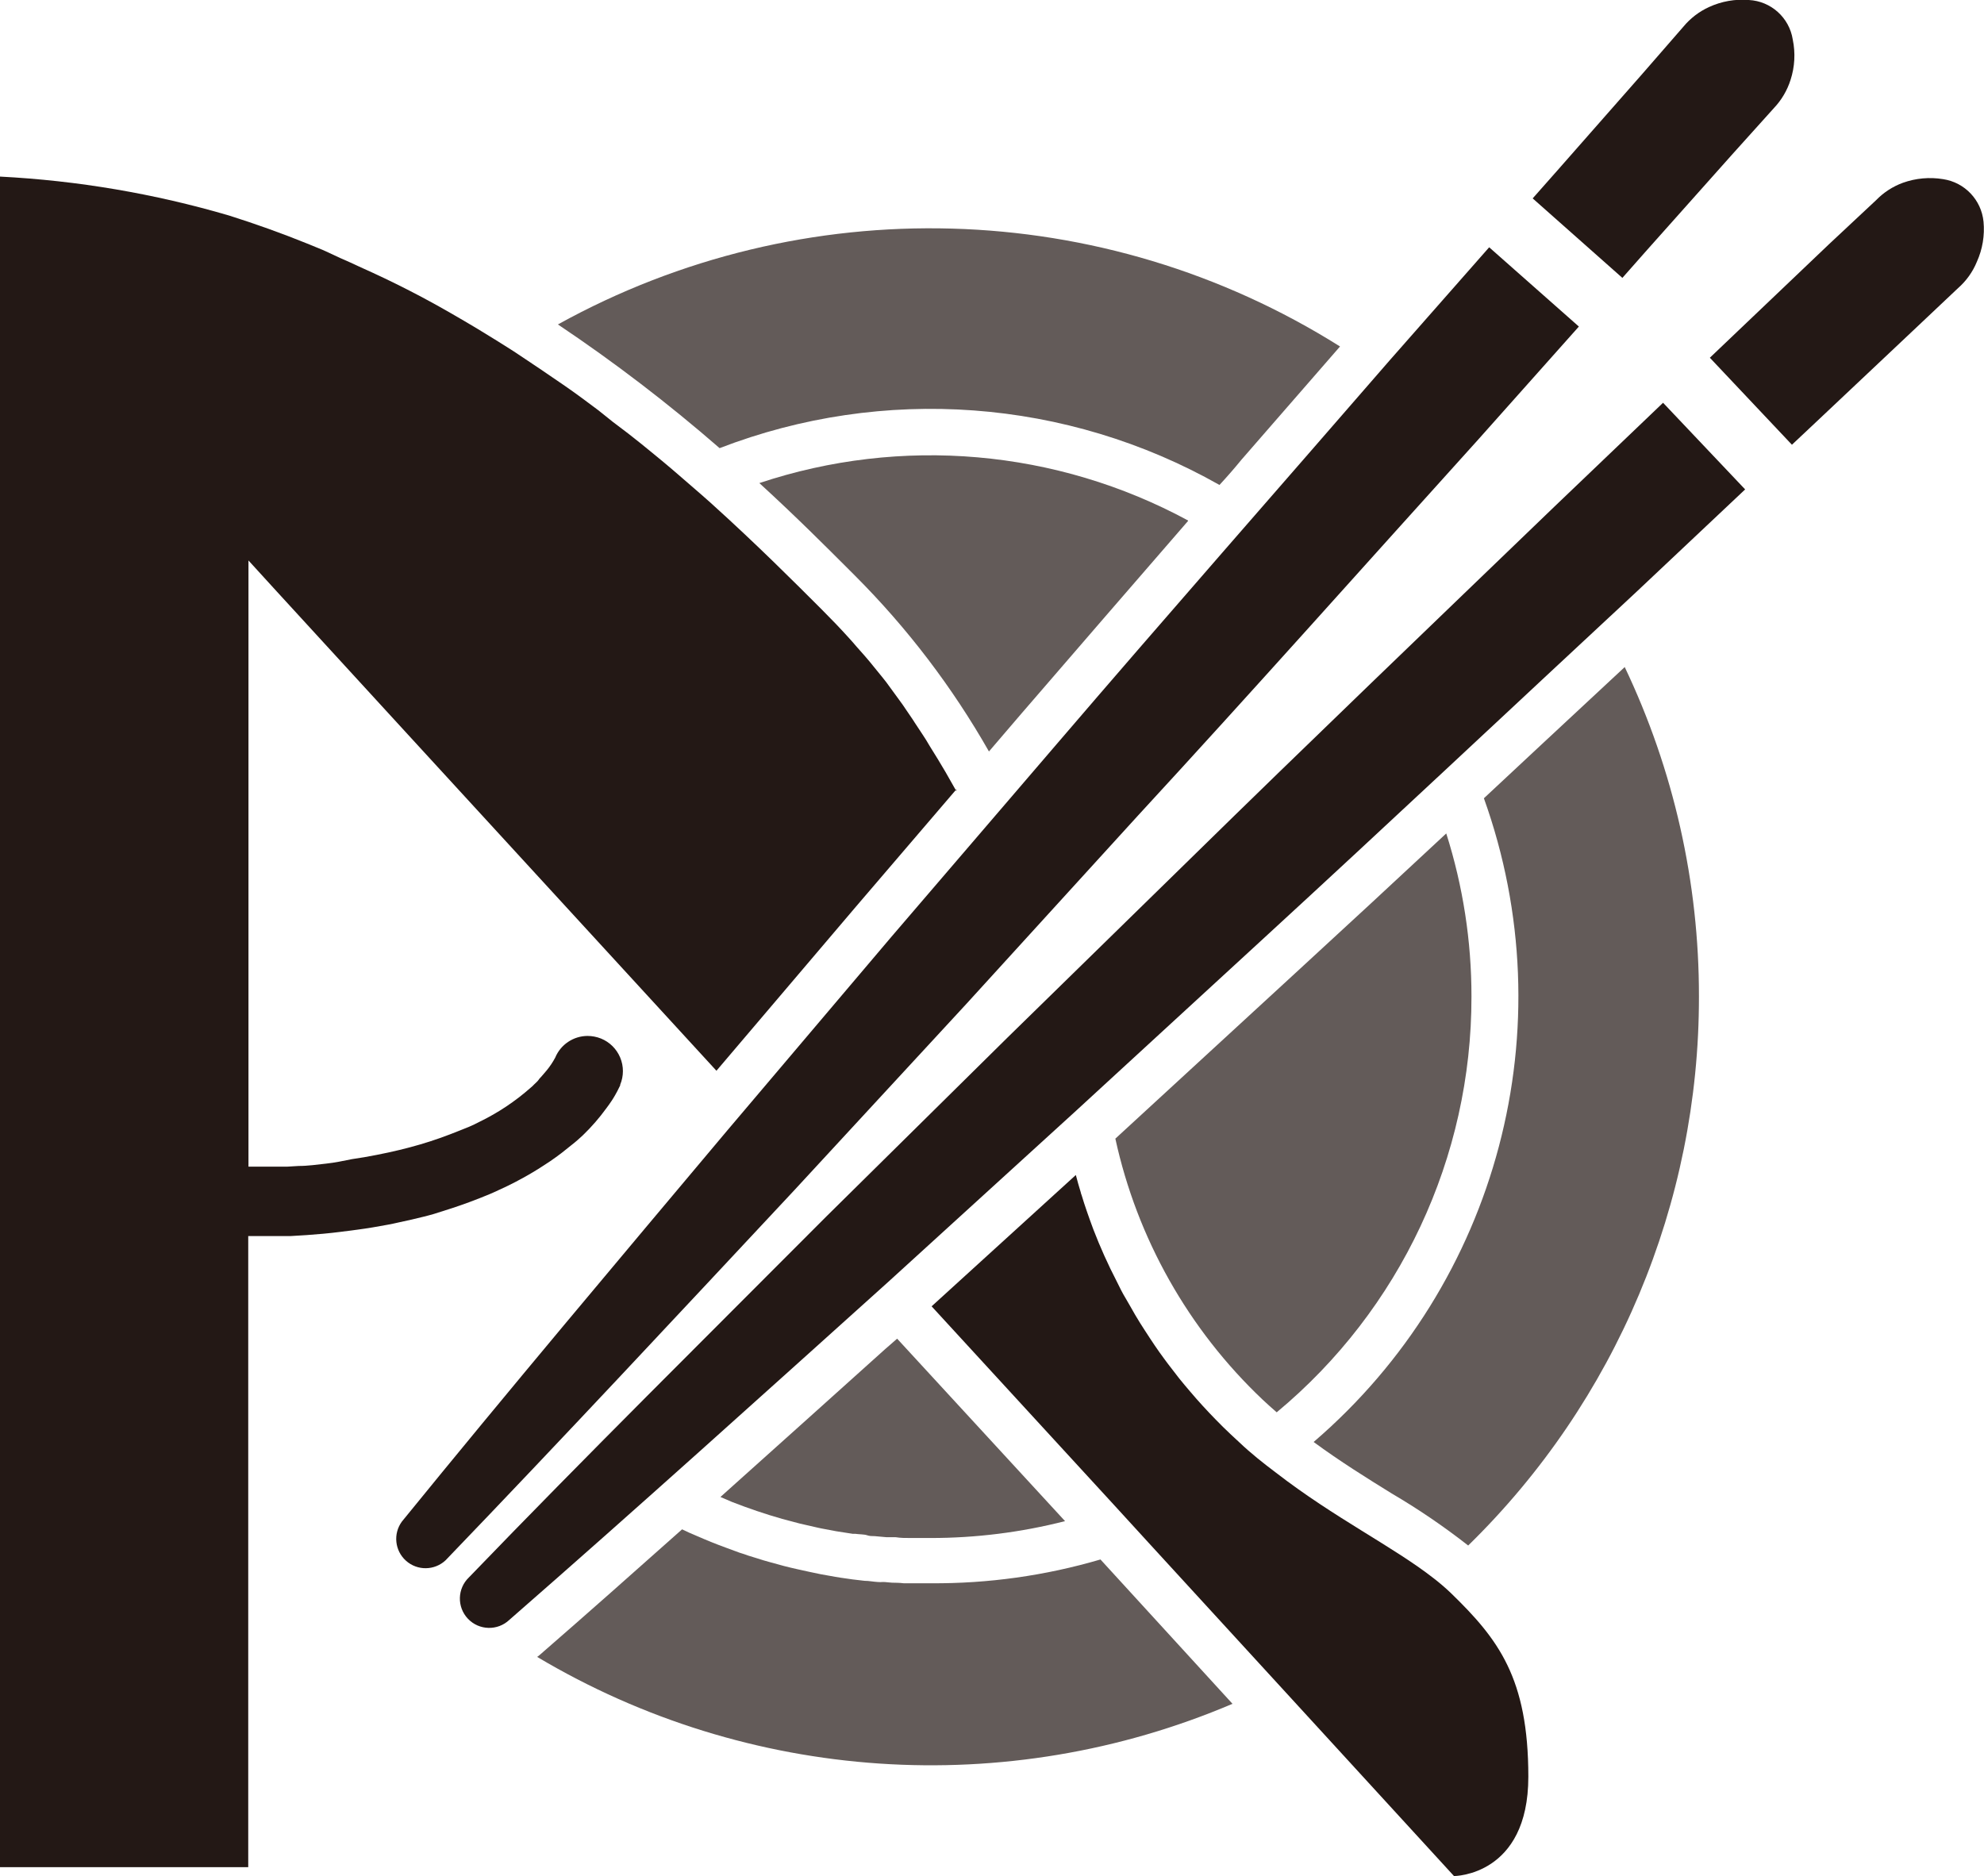
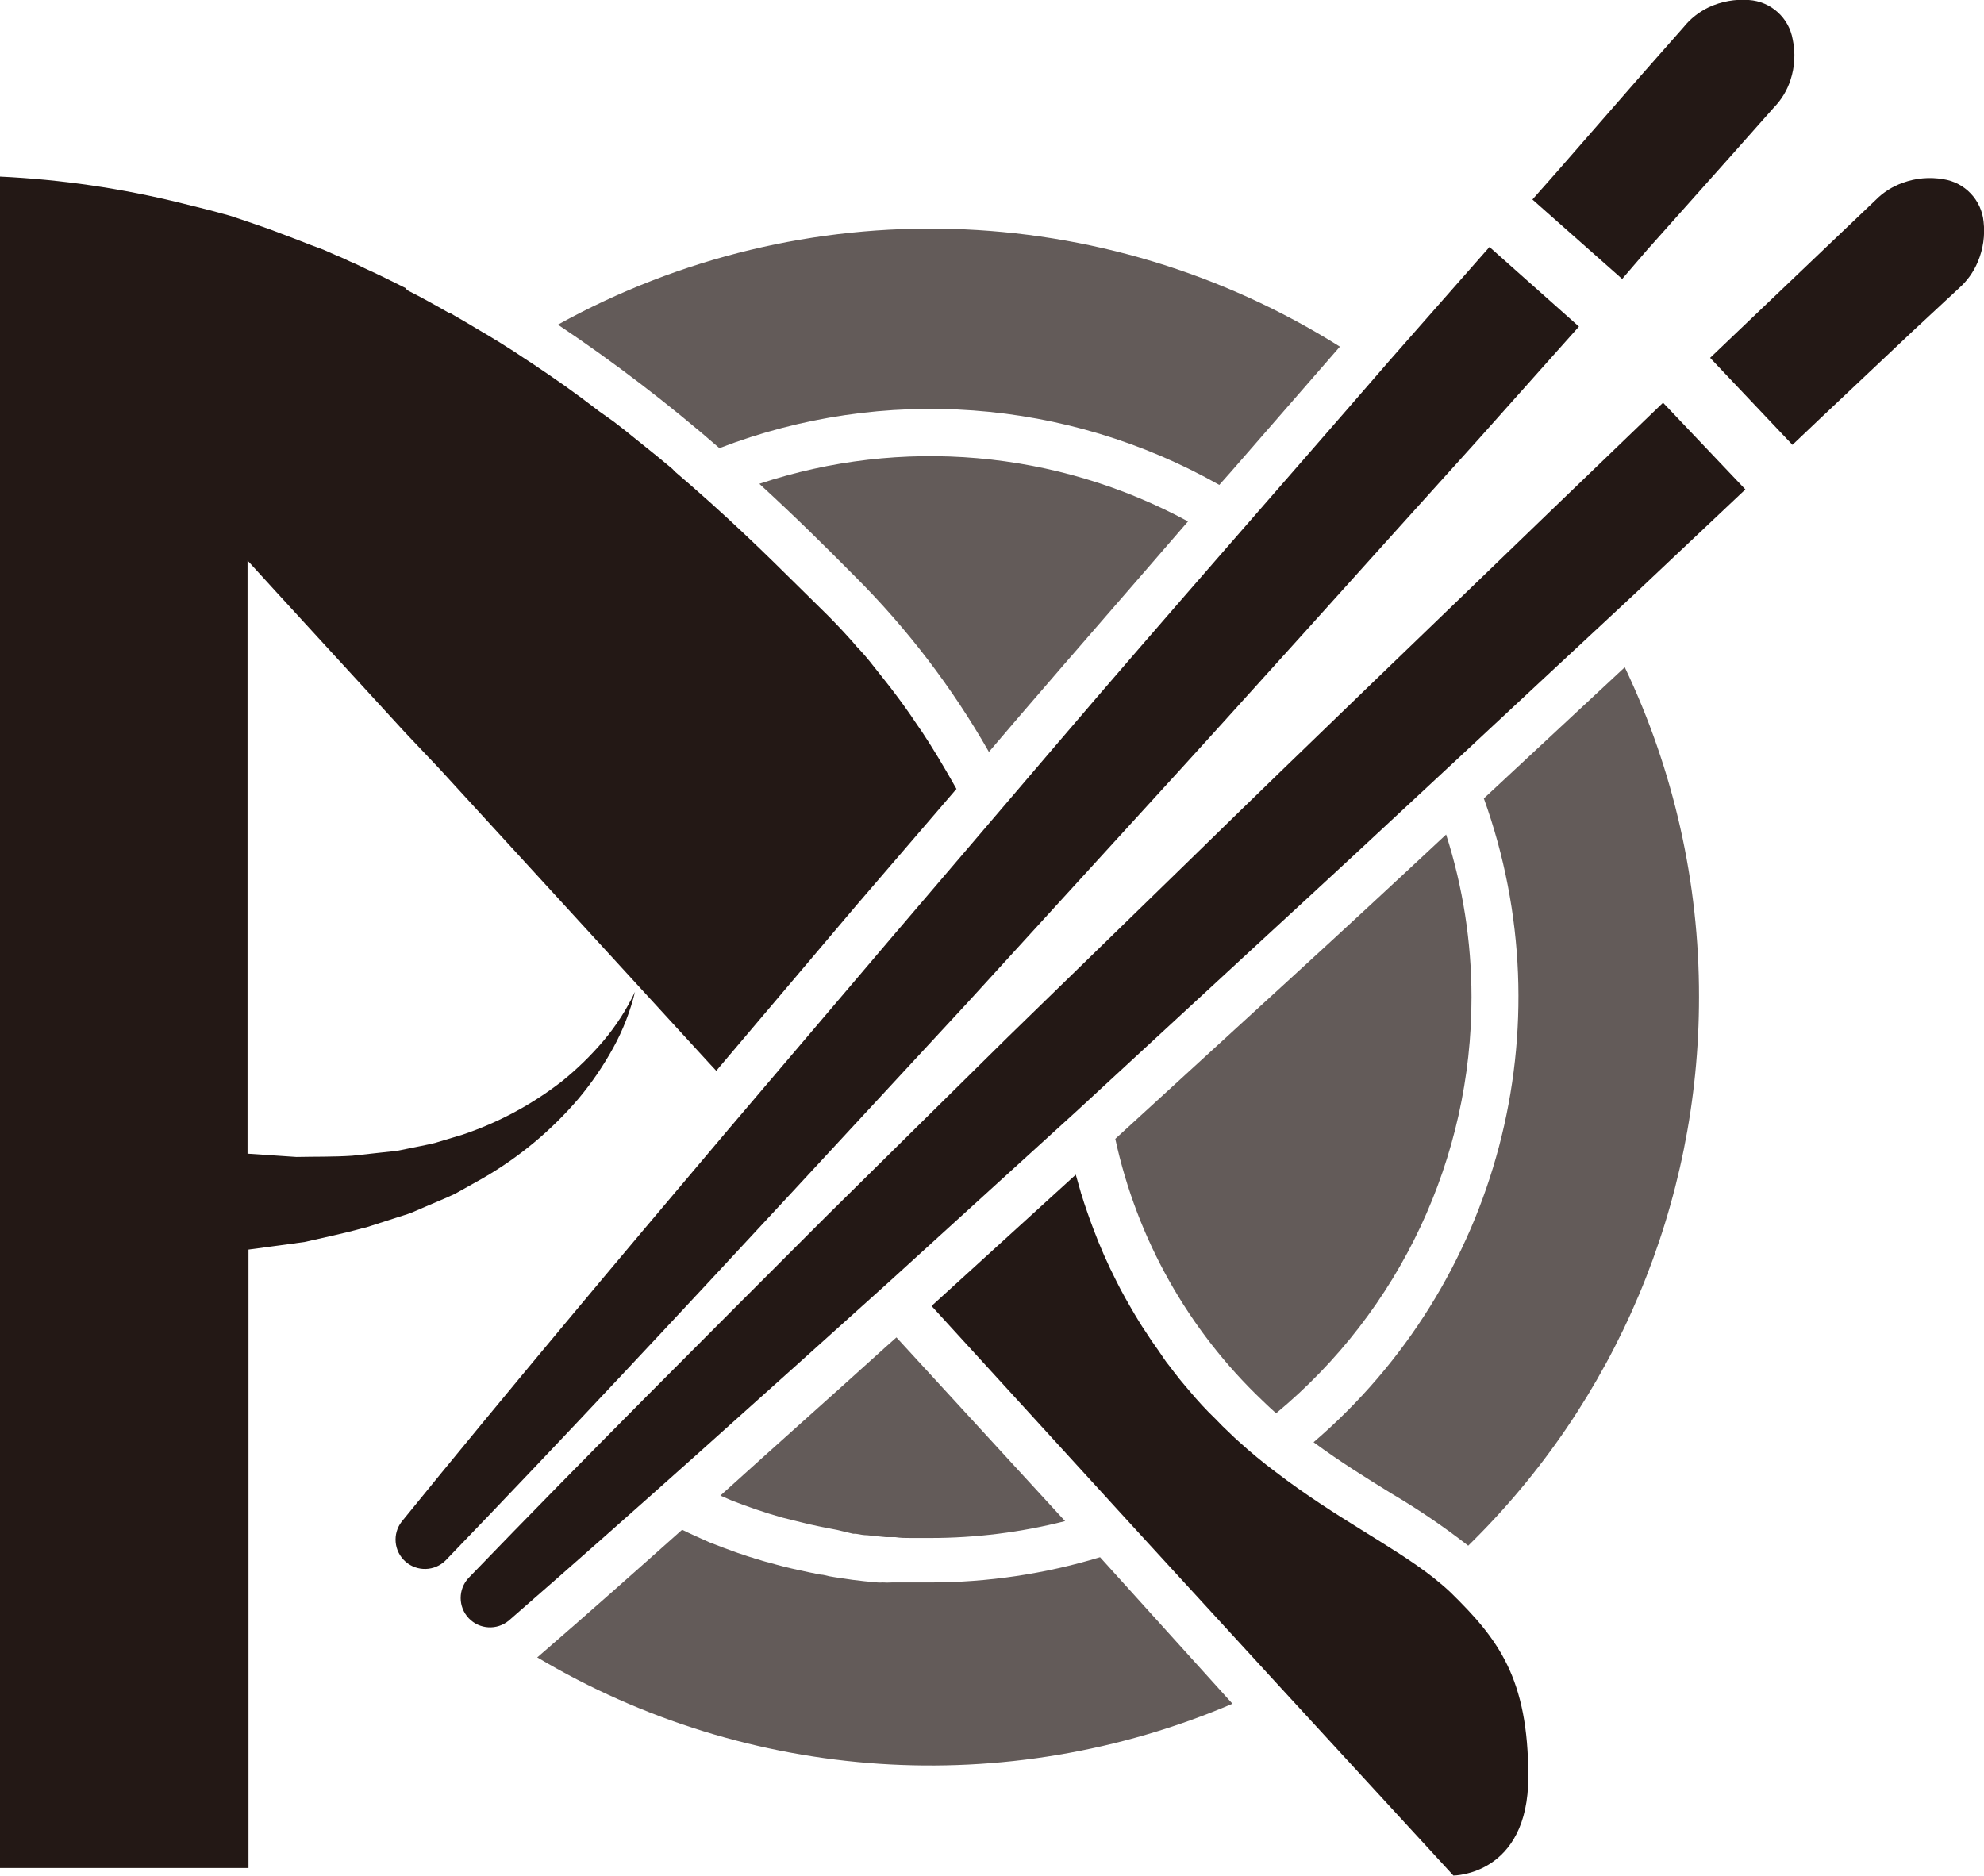
- <svg xmlns="http://www.w3.org/2000/svg" viewBox="0 0 169.2 159.96">
+ <svg xmlns="http://www.w3.org/2000/svg" viewBox="0 0 144.59 136.69">
  <defs>
    <style>.cls-1,.cls-2{fill:#231815;}.cls-2{opacity:0.71;}</style>
  </defs>
  <g id="图层_2" data-name="图层 2">
    <g id="图层_1-2" data-name="图层 1">
-       <path class="cls-1" d="M81.57,67.31,73,77.32l-11.9,14L37.48,65.58l-2.89-3.15-11-12L21.19,47.8V99.5l1.12,0,1.1,0,1.06,0,1-.06c.81,0,1.59-.12,2.34-.2S29.32,99,30,98.86l1.08-.17c1.42-.25,2.72-.53,3.91-.85a32.67,32.67,0,0,0,3.37-1.09l.74-.29L40,96.1c.3-.13.6-.27.88-.42a19.31,19.31,0,0,0,4.37-2.91,2.68,2.68,0,0,0,.3-.28l.28-.27A1.89,1.89,0,0,0,46,92c.09-.1.19-.2.27-.3s.25-.29.36-.42a6.65,6.65,0,0,0,.72-1.08,3,3,0,0,1,2.75-1.85,3.13,3.13,0,0,1,1.15.22,3,3,0,0,1,1.64,3.94.39.39,0,0,1,0,.06l-.11.22c-.07.15-.17.35-.31.59s-.19.33-.32.52-.27.4-.44.62a17.32,17.32,0,0,1-2,2.3c-.29.27-.61.56-1,.86l-.84.67-.46.34c-.31.23-.64.45-1,.68l-.53.34a28.8,28.8,0,0,1-2.57,1.42l-.77.36c-.52.25-1.07.48-1.64.7l-.89.34c-.92.34-1.9.66-3,1-.3.09-.62.17-.94.25-.63.16-1.29.31-2,.46-.34.08-.68.15-1,.21h0c-.85.16-1.72.31-2.64.43s-1.87.25-2.86.34-1.85.15-2.82.2l-.86,0-1.3,0c-.46,0-.94,0-1.42,0v53.82H0V15.06a84.89,84.89,0,0,1,19.53,3.32q3.42,1.08,6.66,2.39l1.39.57L29,22c.6.26,1.2.53,1.79.81C33.46,24,36,25.3,38.38,26.67c.8.46,1.59.92,2.37,1.39l1.71,1.05,1.33.84c1.51,1,3,2,4.37,2.95,1,.69,1.92,1.38,2.84,2.07l1.25,1c.45.34.89.68,1.32,1,.77.6,1.52,1.2,2.24,1.8.51.41,1,.83,1.49,1.24,1.15,1,2.25,1.93,3.29,2.86,4,3.61,7.21,6.83,9.49,9.11.8.8,1.58,1.61,2.32,2.43.22.24.44.49.65.74.5.56,1,1.12,1.45,1.69s1,1.19,1.41,1.79l.73,1c.24.32.47.65.7,1s.45.64.67,1l.66,1c.21.32.42.64.62,1q.7,1.11,1.35,2.22c.31.54.62,1.08.92,1.62A0,0,0,0,0,81.57,67.31Z" />
-       <path class="cls-1" d="M130.34,151.53C130.34,160,124,160,124,160l-15.06-16.44-11-12-2.88-3.15-15.61-17,12.3-11.2c.13.5.27,1,.42,1.48a.88.88,0,0,0,.07.23c.14.47.29.93.45,1.39s.35,1,.55,1.53a44,44,0,0,0,2,4.45c.24.49.49,1,.76,1.44s.53.94.81,1.41.56.93.86,1.38.52.81.79,1.2.52.76.8,1.13.33.46.51.68.47.62.71.92a1.71,1.71,0,0,0,.11.14c.3.37.6.73.91,1.09.69.82,1.42,1.61,2.17,2.38.42.43.85.86,1.29,1.27l.7.65c1.05,1,2.1,1.82,3.16,2.62,5,3.87,10,6.31,13.44,9a18.59,18.59,0,0,1,1.47,1.26C127.78,139.79,130.34,143.11,130.34,151.53Z" />
-       <path class="cls-2" d="M101.32,44.43c-4.72,5.43-9.52,11-14.23,16.45l-2.75,3.21a70.49,70.49,0,0,0-11.43-15l-.48-.48c-1.93-1.93-4.5-4.51-7.67-7.41a46.15,46.15,0,0,1,36.56,3.19Z" />
-       <path class="cls-2" d="M125.49,85a46,46,0,0,1-16.61,35.45q-.6-.52-1.2-1.08A43.4,43.4,0,0,1,95.12,97.11L110.46,83c4.29-3.94,8.61-7.94,12.88-11.92A45.82,45.82,0,0,1,125.49,85Z" />
-       <path class="cls-2" d="M90.83,129.73a46.26,46.26,0,0,1-11.49,1.44c-.55,0-1.09,0-1.63,0s-.89,0-1.34-.07l-.78,0-1-.09c-.22,0-.44,0-.66-.08s-.68-.07-1-.12l-.11,0h-.11l-1.41-.22-1.27-.24-.28-.06-1.53-.35-1.51-.4c-1.45-.41-2.88-.9-4.27-1.44l-1-.43c4.74-4.24,9.44-8.47,14.07-12.63l1-.87Z" />
-       <path class="cls-2" d="M105.11,145.31a65.65,65.65,0,0,1-59.3-4,1.84,1.84,0,0,0,.22-.17c4.06-3.53,8.11-7.12,12.14-10.71.4.2.81.38,1.22.55s.82.36,1.23.52.83.33,1.25.48.58.22.87.32a6.26,6.26,0,0,0,.61.21c.31.11.63.22.95.31l.26.08c.37.12.76.24,1.14.34.76.22,1.53.42,2.3.59s1.35.3,2,.43l.73.13c.34.07.69.12,1,.17.65.1,1.3.19,2,.26.37,0,.74.08,1.11.1a2.42,2.42,0,0,0,.47,0c.25,0,.5.05.76.06s.63,0,1,.05l.75,0c.51,0,1,0,1.55,0A50.09,50.09,0,0,0,93.85,133Z" />
-       <path class="cls-2" d="M114.28,29.55l-8.4,9.65Q105,40.28,104,41.36a50,50,0,0,0-42.63-3.14A138.2,138.2,0,0,0,47.58,27.67a65.6,65.6,0,0,1,66.7,1.88Z" />
-       <path class="cls-2" d="M144.89,85a65.34,65.34,0,0,1-19.68,46.81,59.14,59.14,0,0,0-6.54-4.45c-2.1-1.3-4.37-2.71-6.64-4.38a50.07,50.07,0,0,0,14.52-54.9l4.92-4.59,7.09-6.6A65.16,65.16,0,0,1,144.89,85Z" />
-       <path class="cls-1" d="M82.43,85.6,97,69.61C106.78,59,116.4,48.18,126.09,37.46l8.56-9.61L127,21.09l-8.51,9.67c-9.46,10.91-19,21.76-28.39,32.72L76,79.92,62,96.44c-9.29,11.06-18.6,22.1-27.72,33.32A2.5,2.5,0,0,0,38,133.07c10-10.4,19.87-21,29.72-31.54Z" />
-       <path class="cls-1" d="M140.49,21.29l7.21-8.09,3.6-4a6.23,6.23,0,0,0,1.4-2.38,6.72,6.72,0,0,0,.19-3.45A4,4,0,0,0,149.15,0a6.78,6.78,0,0,0-3.4.6,6.17,6.17,0,0,0-2.19,1.68L140,6.37l-7.15,8.13-2.14,2.42,7.65,6.78Z" />
-       <path class="cls-1" d="M132.53,43.24c-10.38,10-20.82,20-31.14,30.12L85.9,88.51,70.48,103.74C60.26,114,50,124.14,40,134.52a2.5,2.5,0,0,0,3.44,3.63C54.31,128.66,65,119,75.77,109.31l16-14.58,15.95-14.66c10.64-9.77,21.16-19.67,31.74-29.5l9.37-8.83-7-7.39Z" />
-       <path class="cls-1" d="M169.16,18.91a4.07,4.07,0,0,0-3.44-3.63,6.86,6.86,0,0,0-3.44.31A6.12,6.12,0,0,0,160,17.07L156,20.81l-7.84,7.47-2.34,2.23,7,7.42,2.35-2.21,7.88-7.43,3.94-3.72a6,6,0,0,0,1.6-2.24A6.76,6.76,0,0,0,169.16,18.91Z" />
+       <path class="cls-1" d="M111.38,129.49c0,7.2-5.46,7.2-5.46,7.2l-12.87-14-9.36-10.21-2.46-2.69L67.89,95.18,78.4,85.61l.36,1.26a1.17,1.17,0,0,0,.06.2c.12.4.25.79.39,1.19s.3.87.47,1.3a36.74,36.74,0,0,0,1.68,3.81c.21.42.42.83.65,1.23s.45.8.69,1.2.48.8.74,1.18.44.69.67,1,.45.65.69,1a6.22,6.22,0,0,0,.43.58c.2.27.4.53.61.79l.09.12c.26.32.52.62.78.93.59.7,1.21,1.38,1.86,2,.35.37.72.74,1.1,1.09.19.19.4.38.6.56.89.81,1.79,1.55,2.7,2.23,4.31,3.31,8.57,5.4,11.48,7.69.45.36.87.71,1.26,1.08C109.19,119.46,111.38,122.29,111.38,129.49Z" />
+       <path class="cls-2" d="M86.58,38c-4,4.64-8.13,9.36-12.16,14.05l-2.35,2.75A60.12,60.12,0,0,0,62.3,42l-.41-.41c-1.64-1.65-3.84-3.85-6.55-6.33A39.48,39.48,0,0,1,86.58,38Z" />
+       <path class="cls-2" d="M107.24,72.65A39.33,39.33,0,0,1,93,103q-.51-.45-1-.93A37.17,37.17,0,0,1,81.28,83l13.11-12c3.67-3.36,7.36-6.78,11-10.18A39,39,0,0,1,107.24,72.65Z" />
+       <path class="cls-2" d="M77.62,110.86a39.73,39.73,0,0,1-9.82,1.23c-.47,0-.93,0-1.39,0s-.76,0-1.15-.06c-.22,0-.44,0-.67,0l-.81-.08-.56-.06c-.29,0-.58-.06-.86-.11h-.19L61,111.5l-1.08-.21-.24-.05c-.45-.09-.88-.19-1.31-.3L57,110.6c-1.24-.35-2.46-.77-3.65-1.23L52.5,109c4-3.62,8.07-7.23,12-10.79l.83-.74Z" />
+       <path class="cls-2" d="M89.82,124.17a56.07,56.07,0,0,1-50.67-3.38,1.3,1.3,0,0,0,.18-.15c3.47-3,6.94-6.08,10.38-9.15.34.17.69.33,1,.47s.7.31,1,.45l1.07.41.74.27a5.52,5.52,0,0,0,.53.18c.26.09.53.19.81.26a.81.81,0,0,0,.22.07c.32.1.65.21,1,.29.65.19,1.31.36,2,.51s1.15.25,1.73.36c.21,0,.42.08.63.12s.59.1.88.14c.55.09,1.11.16,1.67.22l.95.09a2.69,2.69,0,0,0,.4,0,4.74,4.74,0,0,0,.65,0c.27,0,.54,0,.81,0l.65,0c.43,0,.88,0,1.32,0a42.71,42.71,0,0,0,12.4-1.84Z" />
+       <path class="cls-2" d="M97.66,25.25,90.48,33.5c-.53.61-1.07,1.23-1.62,1.84a42.77,42.77,0,0,0-36.43-2.68,118,118,0,0,0-11.77-9,56.1,56.1,0,0,1,57,1.61Z" />
+       <path class="cls-2" d="M123.82,72.65a55.86,55.86,0,0,1-16.82,40,52.33,52.33,0,0,0-5.59-3.8c-1.8-1.11-3.74-2.31-5.68-3.74a42.75,42.75,0,0,0,12.41-46.92l4.21-3.92,6.06-5.64A55.69,55.69,0,0,1,123.82,72.65Z" />
+       <path class="cls-1" d="M70.44,73.15,82.92,59.48c8.33-9.1,16.55-18.31,24.83-27.47l7.32-8.21L108.55,18l-7.27,8.26C93.19,35.61,85,44.88,77,54.25L65,68.3,53,82.41C45,91.86,37.07,101.3,29.28,110.89a2.14,2.14,0,0,0,3.2,2.83c8.57-8.89,17-17.93,25.4-27Z" />
+       <path class="cls-1" d="M120.06,18.19l6.16-6.91,3.07-3.46a5.1,5.1,0,0,0,1.2-2,5.68,5.68,0,0,0,.16-2.94A3.47,3.47,0,0,0,127.45,0a5.87,5.87,0,0,0-2.9.52A5.3,5.3,0,0,0,122.68,2l-3.06,3.47-6.11,7-1.83,2.07,6.54,5.79Z" />
+       <path class="cls-1" d="M113.25,37c-8.87,8.58-17.79,17.11-26.61,25.74L73.4,75.63l-13.17,13C51.5,97.37,42.75,106.08,34.15,115a2.14,2.14,0,0,0,2.94,3.1c9.32-8.11,18.48-16.38,27.66-24.64L78.44,81,92.07,68.42c9.09-8.35,18.08-16.8,27.13-25.2l8-7.55-6-6.32Z" />
+       <path class="cls-1" d="M144.56,16.16a3.47,3.47,0,0,0-2.94-3.1,5.75,5.75,0,0,0-2.94.26,5.2,5.2,0,0,0-2,1.27l-3.35,3.19-6.7,6.39-2,1.91,6,6.34,2-1.9,6.73-6.35L142.77,21a5.29,5.29,0,0,0,1.37-1.92A5.81,5.81,0,0,0,144.56,16.16Z" />
+       <path class="cls-1" d="M69.7,57.49c-.26-.46-.52-.92-.79-1.38-.37-.63-.75-1.27-1.15-1.9l-.53-.82-.57-.83c-.18-.28-.37-.55-.57-.83s-.39-.55-.6-.83l-.62-.82c-.39-.51-.8-1-1.21-1.53s-.81-1-1.24-1.44c-.18-.21-.36-.43-.55-.63-.63-.7-1.3-1.4-2-2.08-2-1.95-4.68-4.7-8.11-7.78h0l-.87-.77-.52-.46-1.16-1L49,34.17l0,0-1.05-.87-.18-.15-.08-.06-2.15-1.73-.81-.63L43.7,30l-.12-.09h0Q42.4,29,41.15,28.11c-.75-.53-1.53-1.06-2.32-1.59l-.55-.36-.86-.57-1.14-.72-.19-.11-.42-.26L34.82,24c-.56-.34-1.13-.67-1.7-1l-.32-.19-.07,0c-1-.57-2-1.13-3.07-1.67L29.57,21c-1-.5-2-1-3-1.45l-.24-.12c-.28-.14-.56-.26-.84-.38l-.69-.32-.32-.13-.93-.41L22.5,17.8l-.12-.05c-.62-.25-1.25-.48-1.88-.72l-.9-.34c-.66-.24-1.35-.46-2-.69l-.88-.29c-1.21-.34-2.37-.63-3.48-.9A68.23,68.23,0,0,0,0,12.87H0V136.14H18.11V91.07l4.07-.55c1.42-.33,2.82-.61,4.21-1l.3-.07,2.21-.71c.36-.12.73-.22,1.09-.36l1.07-.46c.71-.31,1.42-.59,2.11-.92l2-1.12a26.69,26.69,0,0,0,7-5.82,22.94,22.94,0,0,0,2.53-3.71,16.59,16.59,0,0,0,1.58-4.07A16.49,16.49,0,0,1,44,75.83a22.28,22.28,0,0,1-3.08,3,24.54,24.54,0,0,1-7.23,3.87l-2,.6c-.66.16-1.33.28-2,.42l-1,.2-.18,0-.84.09-2,.22c-1.36.09-2.73.06-4.07.09l-3.56-.24V40.85l2.08,2.28,9.37,10.22L32,56l9.5,10.37L51.78,77.59h0l.42.45,10.16-12,7.35-8.55A0,0,0,0,1,69.7,57.49Z" />
    </g>
  </g>
</svg>
